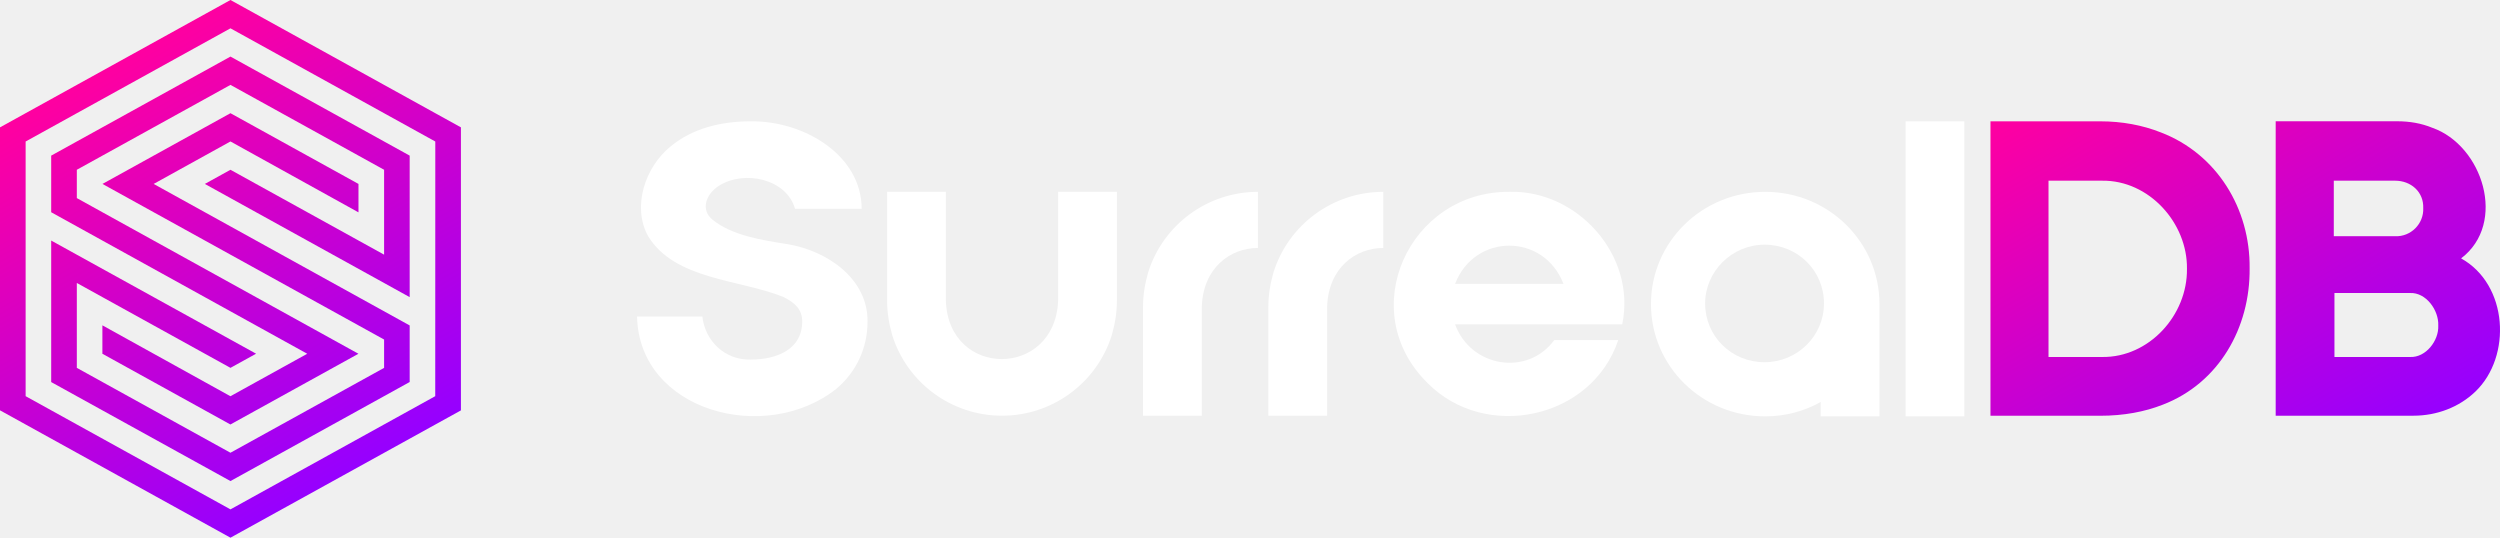
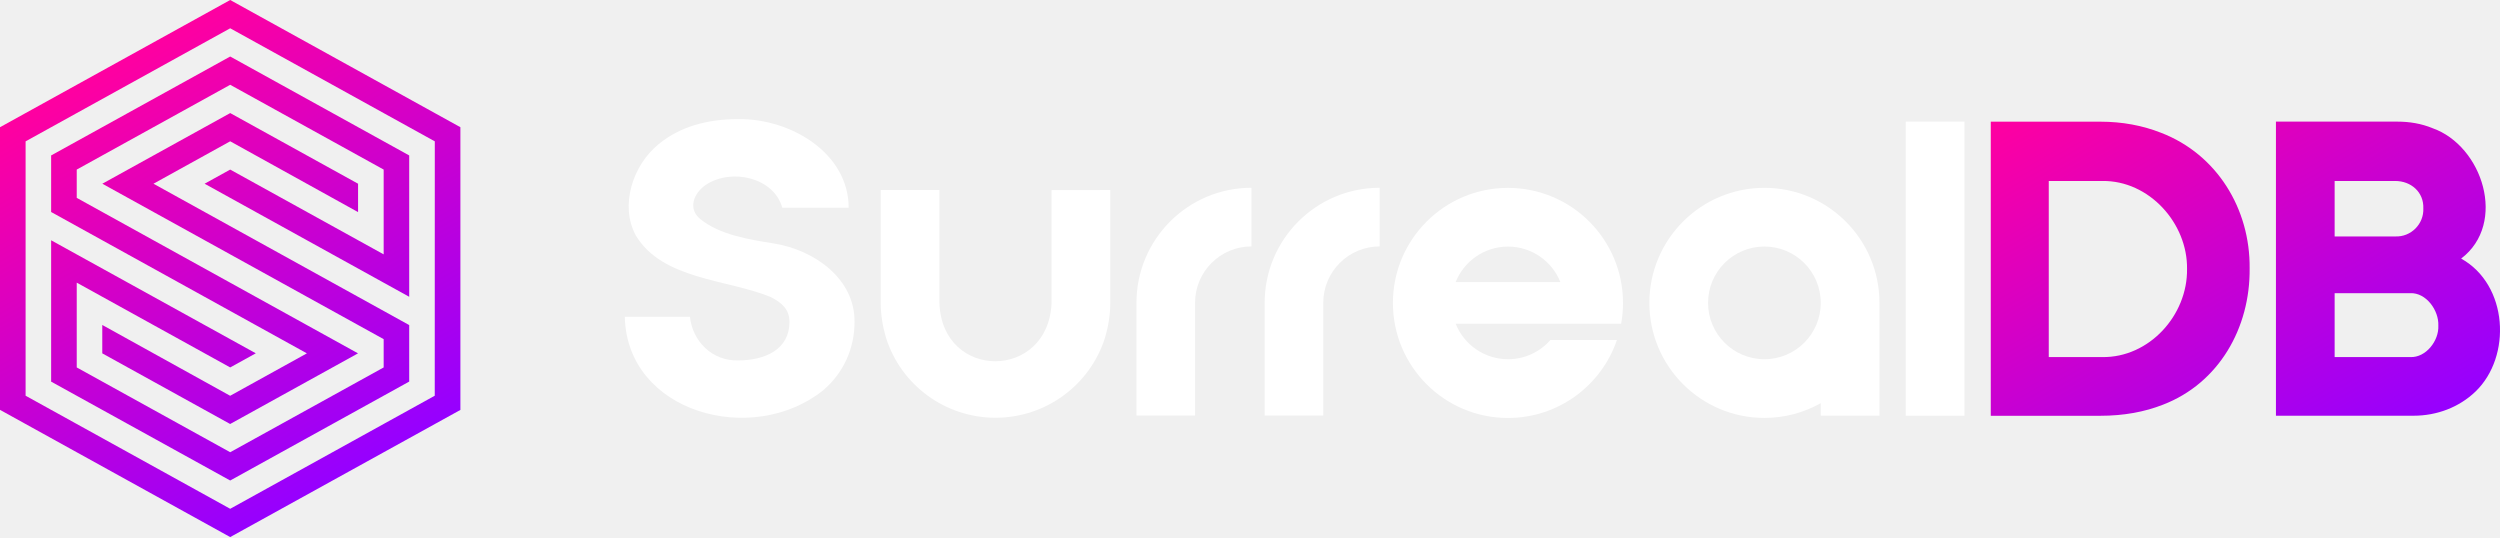
- <svg xmlns="http://www.w3.org/2000/svg" version="1.1" id="SurrealDB" x="0px" y="0px" viewBox="0 0 4556.1 979.9" style="enable-background:new 0 0 4556.1 979.9;" xml:space="preserve">
+ <svg xmlns="http://www.w3.org/2000/svg" version="1.1" id="SurrealDB" x="0px" y="0px" viewBox="0 0 4561.3 979.9" style="enable-background:new 0 0 4561.3 979.9;" xml:space="preserve">
  <style type="text/css">
- 	.st0{fill:#FFFFFF;}
- 	.st1{fill:url(#SVGID_1_);}
- 	.st2{fill:url(#SVGID_00000079444265072686883610000001634762113120712855_);}
+ 	.st0{fill:url(#DB_00000048487347086893493710000004528769888840385445_);}
+ 	.st1{fill:#FFFFFF;}
+ 	.st2{fill:url(#Icon_00000183946136787574510390000012658905940412849296_);}
</style>
-   <path class="st0" d="M1433.5,444.7c75,11.9,148.7,64.2,147.5,141.6c0,47.6-20.2,91.6-57.1,122.5c-129.7,102.4-359.3,40.5-362.9-132  h119c4.8,44,40.5,79.7,88,78.5c50,0,94-20.2,94-69c0-22.6-13.1-34.5-34.5-45.2c-79.7-32.1-197.5-30.9-246.3-110.6  c-29.7-53.5-5.9-126.1,41.6-164.2c39.3-32.1,90.4-45.2,145.2-45.2c97.6-1.2,202.3,61.9,202.3,159.4h-121.4  c-15.5-54.7-92.8-71.4-139.2-41.6c-23.8,15.5-33.3,44-10.7,61.9C1334.7,429.3,1388.3,437.6,1433.5,444.7z" />
-   <path class="st0" d="M2750.6,349.6c123.7-3.6,232,115.4,205.8,241.5h-304.6c28.6,78.5,132.1,95.2,180.8,28.6h116.6  c-48.8,145.2-242.7,184.4-347.4,78.5C2467.4,566.1,2568.5,348.4,2750.6,349.6z M2849.3,517.3c-35.7-92.8-161.8-92.8-197.5,0H2849.3z  " />
-   <path class="st0" d="M3472.8,221.1h107.1v537.7h-107.1V221.1z" />
-   <g>
-     <g>
-       <linearGradient id="SVGID_1_" gradientUnits="userSpaceOnUse" x1="3824.827" y1="107.173" x2="4261.239" y2="863.062">
-         <stop offset="0" style="stop-color:#FF00A0" />
-         <stop offset="1" style="stop-color:#9600FF" />
-       </linearGradient>
-       <path class="st1" d="M3938,241.3c-33.3-13.1-70.2-20.2-110.6-20.2h-199.9v536.6h199.9c42.8,0,80.9-7.1,114.2-20.2    c102.3-39.3,159.4-140.4,158.2-248.7C4101,380.5,4040.3,280.5,3938,241.3z M3985.6,489.9c1.1,84.5-69.1,161.9-154.7,160.7h-97.6    V329.3h97.6C3916.6,328.1,3986.8,406.6,3985.6,489.9z M4485.2,470.9c84.5-64.2,39.3-205.8-52.4-238c-20.2-8.3-41.6-11.9-64.2-11.9    h-221.3v536.6c13.1,0,251,0,251,0c42.8,0,83.3-15.5,113-44C4578.1,649.4,4570.9,518.5,4485.2,470.9z M4253.2,329.3H4365    c28.6,0,52.3,20.2,51.2,50c1.2,28.6-22.6,52.4-51.2,51.2h-111.8V329.3z M4392.4,650.6h-138V534h138c28.6-1.2,52.4,30.9,51.2,59.5    C4444.8,620.8,4421,651.8,4392.4,650.6z" />
-     </g>
-   </g>
-   <path class="st0" d="M1928.4,374.5v173.7c-5.9,141.6-199.9,141.6-204.6,0c0-15.5,0-189.2,0-198.7h-107.1v198.7  c0,21.4,3.6,42.8,9.5,63.1c27.4,86.9,108.3,146.3,199.9,146.3s172.5-59.5,199.9-146.3c5.9-20.2,9.5-41.6,9.5-63.1V349.6h-107.1  L1928.4,374.5L1928.4,374.5z" />
-   <path class="st0" d="M3425.2,554.2c0-113-92.8-204.6-208.2-204.6s-208.2,91.6-208.2,204.6s92.7,204.6,208.2,204.6  c36.9,0,71.4-9.5,101.1-26.2v26.2h107.1L3425.2,554.2L3425.2,554.2L3425.2,554.2z M3215.8,660.1c-60.7,0-108.3-47.6-108.3-107.1  c0-58.3,48.8-107.1,108.3-107.1c60.7,0,108.3,47.6,108.3,107.1S3275.2,660.1,3215.8,660.1z" />
-   <path class="st0" d="M2292.5,349.6c-91.6,0-172.5,59.5-199.9,146.3c-5.9,20.2-9.5,41.6-9.5,63.1v198.7l0,0h107.1  c0,0,0-190.3,0-198.7c2.4-71.4,52.4-107.1,102.3-107.1L2292.5,349.6L2292.5,349.6z" />
-   <path class="st0" d="M2520.9,349.6c-91.6,0-172.5,59.5-199.9,146.3c-5.9,20.2-9.5,41.6-9.5,63.1v198.7l0,0h107.1  c0,0,0-190.3,0-198.7c2.4-71.4,52.3-107.1,102.3-107.1L2520.9,349.6L2520.9,349.6z" />
-   <linearGradient id="SVGID_00000115476139646371791520000013582882883915620277_" gradientUnits="userSpaceOnUse" x1="203.348" y1="867.303" x2="636.696" y2="116.722" gradientTransform="matrix(1 0 0 -1 0 982)">
+   <linearGradient id="DB_00000029003950116912366290000004116398802232757158_" gradientUnits="userSpaceOnUse" x1="3829.714" y1="1718.343" x2="4266.252" y2="2474.448" gradientTransform="matrix(1 0 0 1 0 -1610.378)">
    <stop offset="0" style="stop-color:#FF00A0" />
    <stop offset="1" style="stop-color:#9600FF" />
  </linearGradient>
-   <path style="fill:url(#SVGID_00000115476139646371791520000013582882883915620277_);" d="M420,257.8L653.3,387v-51.8L420,206.3  c-34.7,19.2-202.4,111.9-233.3,128.9c28.7,15.9,330.1,182.4,513.3,283.6v51.6c-24.9,13.8-280,154.7-280,154.7  C350.2,786.6,209.7,709,140,670.4V515.7l280,154.7l46.7-25.8L93.3,438.4v257.9L420,876.7c32.2-17.8,302.8-167.3,326.6-180.5V593.1  L280,335.2L420,257.8z M93.3,283.6v103.2l466.6,257.9l-140,77.4L186.6,592.9v51.8l233.3,128.9c34.7-19.2,202.4-111.9,233.3-128.9  C624.5,628.8,323.2,462.3,140,361v-51.6c24.9-13.8,280-154.7,280-154.7c69.7,38.6,210.2,116.2,280,154.7v154.7L420,309.4l-46.7,25.8  l373.3,206.3V283.6L420,103.1C387.7,121,117.2,270.5,93.3,283.6z M420,0L0,232.1v515.7l420,232.1l420-232V232.1L420,0z M793.2,722  L420,928.3L46.7,722V257.9L420,51.6l373.3,206.3L793.2,722z" />
+   <path id="DB" style="fill:url(#DB_00000029003950116912366290000004116398802232757158_);" d="M4490.4,471.8  c84.5-64.2,39.3-205.8-52.4-238c-20.2-8.3-41.6-11.9-64.2-11.9h-221.3v536.6c13.1,0,251,0,251,0c42.8,0,83.3-15.5,113-44  C4583.3,650.3,4576.1,519.4,4490.4,471.8z M4259.6,330.2h110.6c28.6,0,52.3,20.2,51.2,50c1.2,28.6-22.6,52.4-51.2,51.2h-110.6V330.2  z M4397.6,651.5h-138V534.9h138c28.6-1.2,52.4,30.9,51.2,59.5C4450,621.7,4426.2,652.7,4397.6,651.5z M3942.7,242.2  c-33.3-13.1-70.2-20.2-110.6-20.2h-199.9v536.6h199.9c42.8,0,80.9-7.1,114.2-20.2c102.3-39.3,159.4-140.4,158.2-248.7  C4105.7,381.4,4045,281.4,3942.7,242.2z M3990.3,490.8c1.1,84.5-69.1,161.9-154.7,160.7H3738V330.2h97.6  C3921.3,329,3991.5,407.5,3990.3,490.8z" />
+   <path id="l_00000025403636360595826800000011768100850424527237_" class="st1" d="M3477.1,221.9v536.6h107.1V221.9H3477.1z" />
+   <path class="st1" d="M3429.1,552.6c0-115.9-94-209.9-209.9-209.9s-209.9,94-209.9,209.9s94,209.9,209.9,209.9  c37.3,0,72.4-9.8,102.8-26.9v22.8h107.1L3429.1,552.6C3429.1,552.7,3429.1,552.7,3429.1,552.6z M3219.2,655.4  c-56.8,0-102.8-46-102.8-102.8s46-102.8,102.8-102.8s102.8,46,102.8,102.8S3276,655.4,3219.2,655.4z" />
+   <path class="st1" d="M2751.4,655.4c-43.3,0-80.4-26.8-95.5-64.7h301.9c2.3-12.3,3.4-25.1,3.4-38c0-115.9-94-209.9-209.9-209.9  s-209.9,94-209.9,209.9s94,209.9,209.9,209.9c92.3,0,170.7-59.6,198.8-142.3h-121.3C2810,641.8,2782.3,655.4,2751.4,655.4z   M2751.4,449.9c43.3,0,80.4,26.8,95.5,64.7h-191C2671,476.7,2708.1,449.9,2751.4,449.9z" />
+   <path class="st1" d="M2307.4,552.5v205.7h106.9V552.5c0-56.8,46.1-102.9,102.9-102.9v-107C2401.3,342.6,2307.4,436.6,2307.4,552.5z" />
+   <path class="st1" d="M2073.5,552.5v205.7h106.9V552.5c0-56.8,46.1-102.9,102.9-102.9v-107C2167.4,342.6,2073.5,436.6,2073.5,552.5z" />
+   <path class="st1" d="M1918.6,346.8v206.1c-5.9,141.6-199.9,141.6-204.6,0V439.2v-92.5h-107.1v92.5v113.6c0,21.4,3.6,42.8,9.5,63.1  c27.4,86.9,108.3,146.3,199.9,146.3s172.5-59.4,199.9-146.2c5.9-20.2,9.5-41.6,9.5-63.1V439.2v-92.5L1918.6,346.8L1918.6,346.8z" />
+   <path id="S_00000169540344908778767970000011130257505604909976_" class="st1" d="M1411.9,444.2c-45.1-7.2-98.6-15.6-134.2-44.5  c-22.6-18.2-13.1-47,10.7-62.8c46.3-30.3,123.4-13.3,138.9,42.1h121.1c0-98.9-104.5-162.9-201.9-161.7  c-54.7,0-105.7,13.3-144.9,45.8c-47.4,38.6-71.1,112.2-41.5,166.6c48.7,80.8,166.3,79.6,245.8,112.1c21.4,10.9,34.5,23,34.5,45.8  c0,49.5-43.9,70-93.8,70c-47.4,1.2-83-35-87.8-79.6H1140c3.6,175,232.7,237.8,362.1,133.9c36.8-31.4,57-76,57-124.2  C1560.2,509.3,1486.7,456.2,1411.9,444.2z" />
+   <linearGradient id="Icon_00000060718301121188036180000004517617148657500603_" gradientUnits="userSpaceOnUse" x1="203.348" y1="2241.681" x2="636.696" y2="1491.1" gradientTransform="matrix(1 0 0 -1 0 2356.378)">
+     <stop offset="0" style="stop-color:#FF00A0" />
+     <stop offset="1" style="stop-color:#9600FF" />
+   </linearGradient>
+   <path id="Icon" style="fill:url(#Icon_00000060718301121188036180000004517617148657500603_);" d="M420,257.8L653.3,387v-51.8  L420,206.3c-34.7,19.2-202.4,111.9-233.3,128.9c28.7,15.9,330.1,182.4,513.3,283.6v51.6c-24.9,13.8-280,154.7-280,154.7  C350.2,786.6,209.7,709,140,670.4V515.7l280,154.7l46.7-25.8L93.3,438.4v257.9L420,876.7c32.2-17.8,302.8-167.3,326.6-180.5V593.1  L280,335.2L420,257.8z M93.3,283.6v103.2l466.6,257.9l-140,77.4L186.6,592.9v51.8l233.3,128.9c34.7-19.2,202.4-111.9,233.3-128.9  C624.5,628.8,323.2,462.3,140,361v-51.6c24.9-13.8,280-154.7,280-154.7c69.7,38.6,210.2,116.2,280,154.7v154.7L420,309.4l-46.7,25.8  l373.3,206.3V283.6L420,103.1C387.7,121,117.2,270.5,93.3,283.6z M420,0L0,232.1v515.7l420,232.1l420-232V232.1L420,0z M793.2,722  L420,928.3L46.7,722V257.9L420,51.6l373.3,206.3L793.2,722z" />
</svg>
